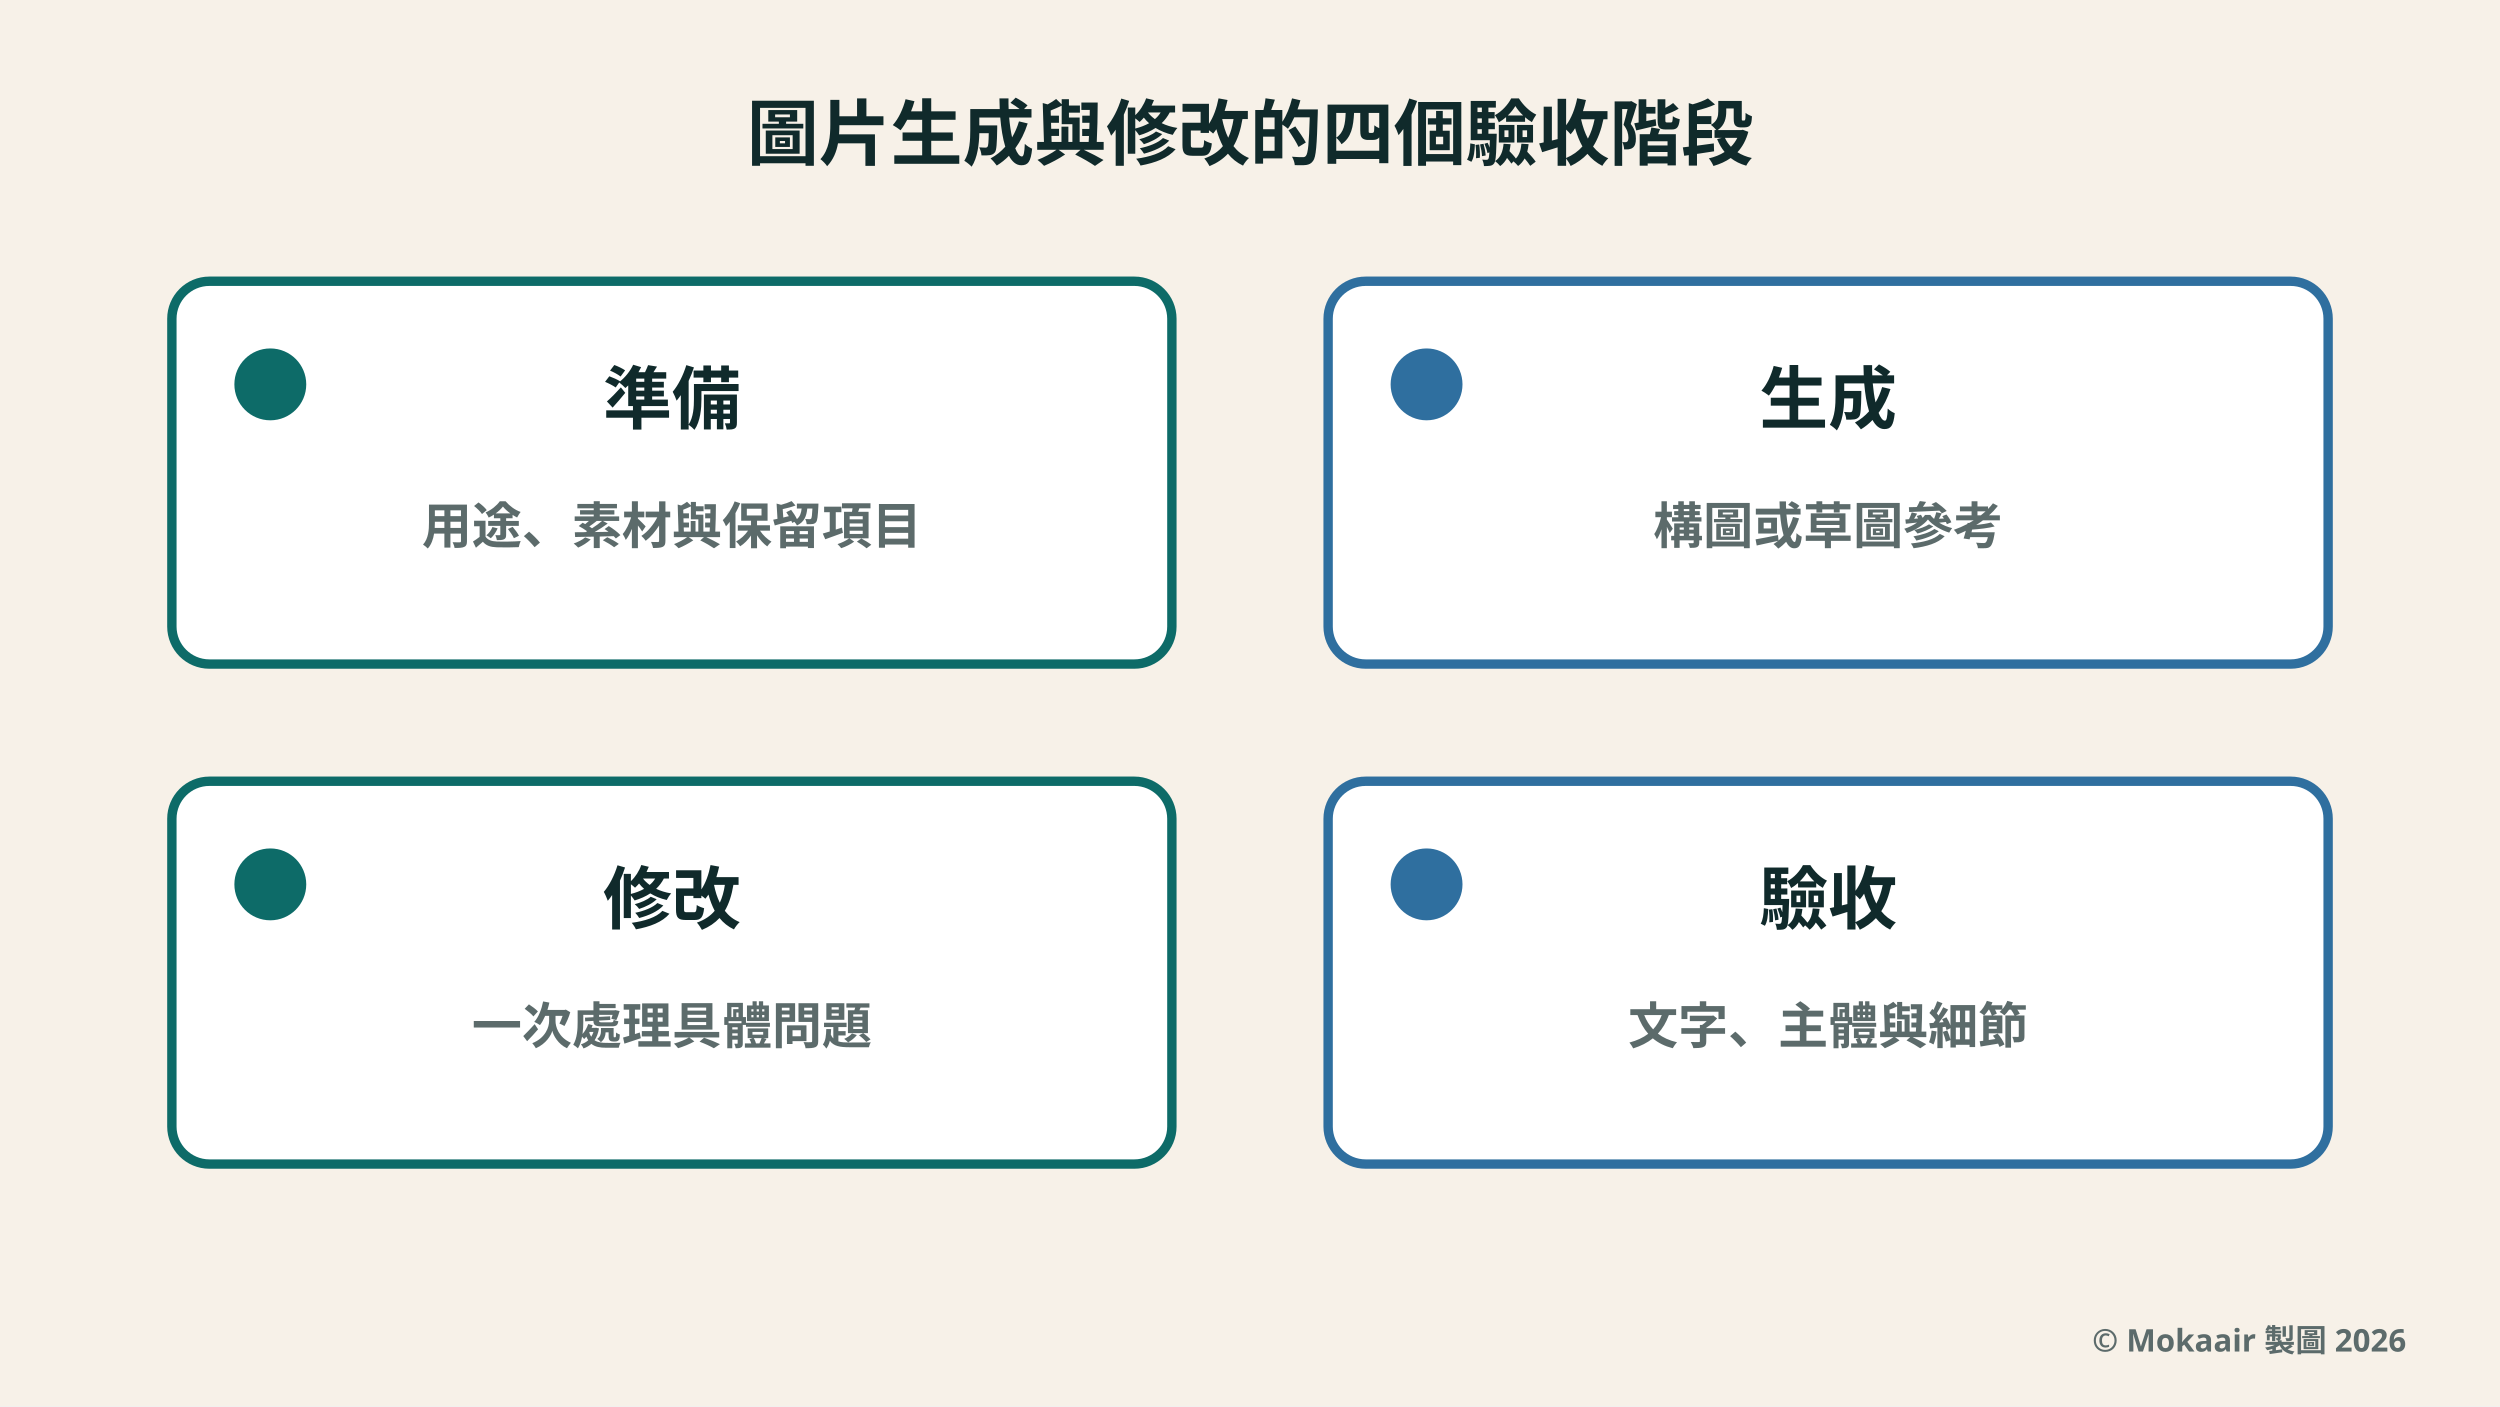
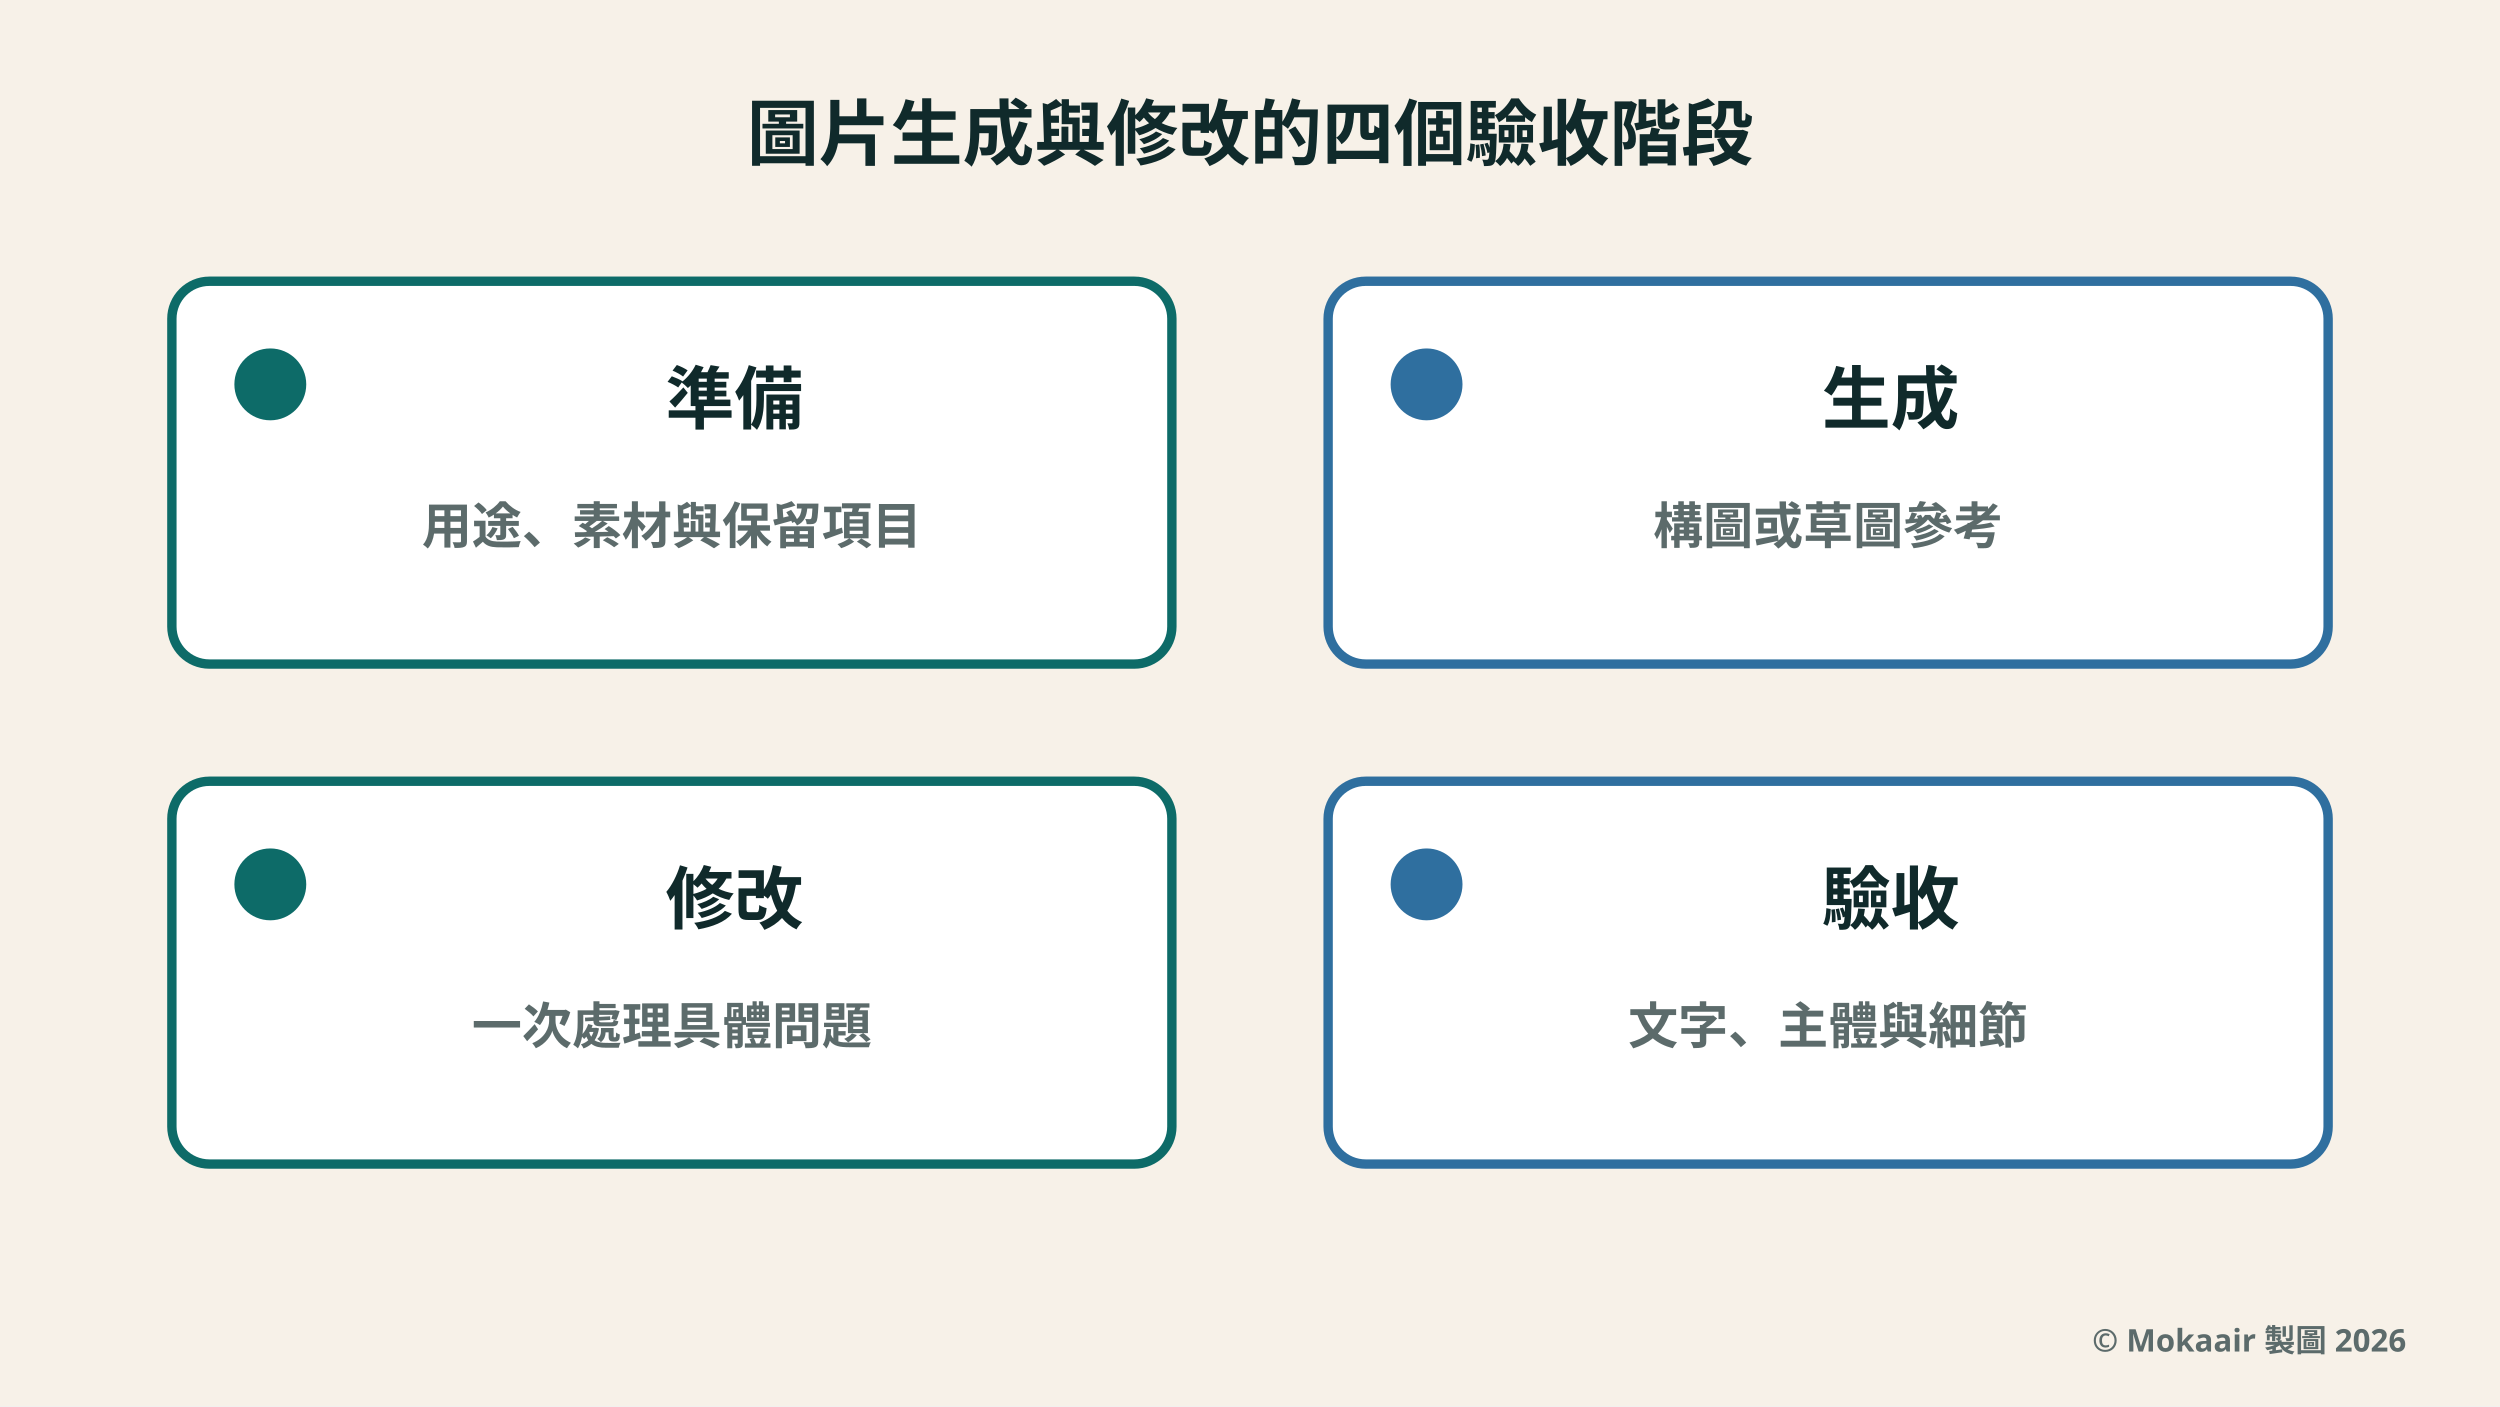
<svg xmlns="http://www.w3.org/2000/svg" viewBox="0 0 1600 900" width="1600" height="900" role="img" aria-labelledby="title desc" font-family="'Microsoft JhengHei','Noto Sans TC',sans-serif">
  <rect width="1600" height="900" fill="#F7F1E8" />
  <text x="800" y="102" font-size="46" font-weight="600" fill="#102A2B" text-anchor="middle">圖片生成與修改的四個驗收階段</text>
  <rect x="110" y="180" width="640" height="245" rx="24" fill="#FFFFFF" stroke="#0D6B68" stroke-width="6" />
  <circle cx="173" cy="246" r="23" fill="#0D6B68" stroke="none" stroke-width="6" />
-   <text x="430" y="271" font-size="44" font-weight="600" fill="#102A2B" text-anchor="middle">準備</text>
+   <text x="470" y="271" font-size="44" font-weight="600" fill="#102A2B" text-anchor="middle">準備</text>
  <text x="430" y="348" font-size="32" font-weight="600" fill="#5C6B6B" text-anchor="middle">用途、素材與保留項目</text>
  <rect x="850" y="180" width="640" height="245" rx="24" fill="#FFFFFF" stroke="#2F6F9F" stroke-width="6" />
  <circle cx="913" cy="246" r="23" fill="#2F6F9F" stroke="none" stroke-width="6" />
-   <text x="1170" y="271" font-size="44" font-weight="600" fill="#102A2B" text-anchor="middle">生成</text>
+   <text x="1210" y="271" font-size="44" font-weight="600" fill="#102A2B" text-anchor="middle">生成</text>
  <text x="1170" y="348" font-size="32" font-weight="600" fill="#5C6B6B" text-anchor="middle">構圖或草圖參考</text>
  <rect x="110" y="500" width="640" height="245" rx="24" fill="#FFFFFF" stroke="#0D6B68" stroke-width="6" />
  <circle cx="173" cy="566" r="23" fill="#0D6B68" stroke="none" stroke-width="6" />
-   <text x="430" y="591" font-size="44" font-weight="600" fill="#102A2B" text-anchor="middle">修改</text>
+   <text x="470" y="591" font-size="44" font-weight="600" fill="#102A2B" text-anchor="middle">修改</text>
  <text x="430" y="668" font-size="32" font-weight="600" fill="#5C6B6B" text-anchor="middle">一次處理具體問題</text>
  <rect x="850" y="500" width="640" height="245" rx="24" fill="#FFFFFF" stroke="#2F6F9F" stroke-width="6" />
  <circle cx="913" cy="566" r="23" fill="#2F6F9F" stroke="none" stroke-width="6" />
-   <text x="1170" y="591" font-size="44" font-weight="600" fill="#102A2B" text-anchor="middle">驗收</text>
+   <text x="1210" y="591" font-size="44" font-weight="600" fill="#102A2B" text-anchor="middle">驗收</text>
  <text x="1170" y="668" font-size="32" font-weight="600" fill="#5C6B6B" text-anchor="middle">文字、主體與細節</text>
  <text x="1540" y="865" font-size="20" font-weight="600" fill="#5C6B6B" text-anchor="end">© Mokaair 製圖 2026</text>
</svg>
